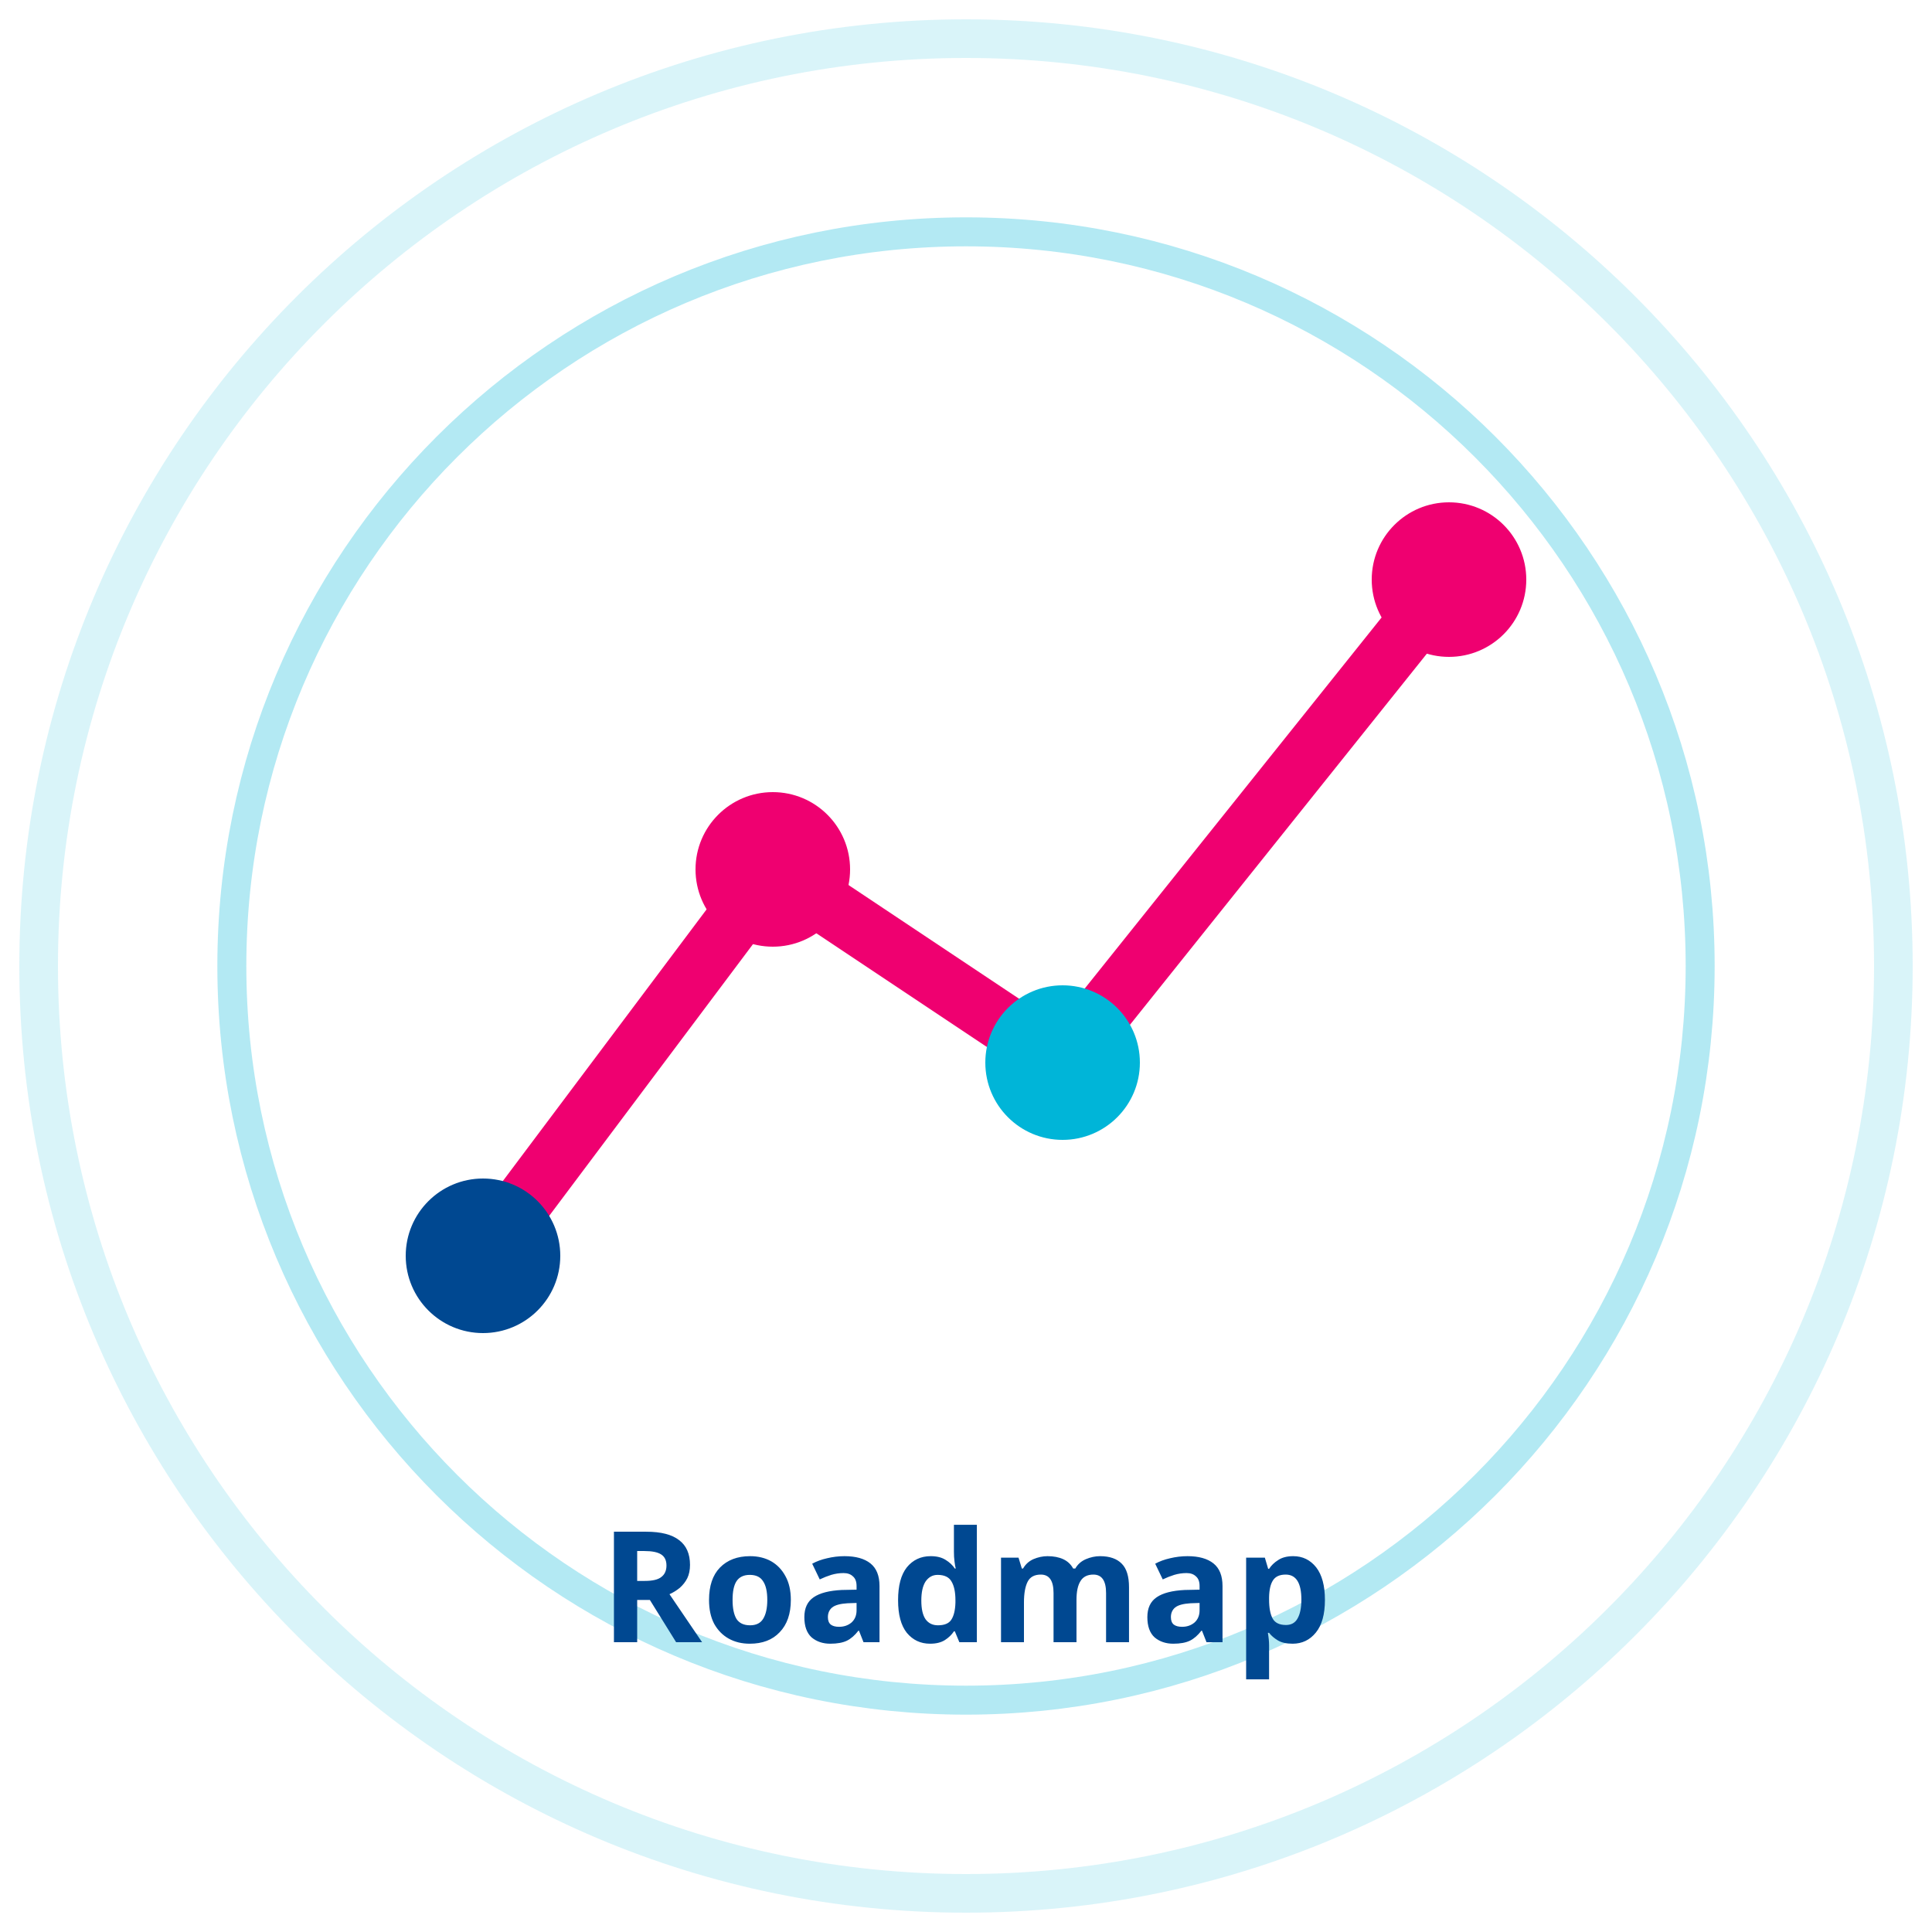
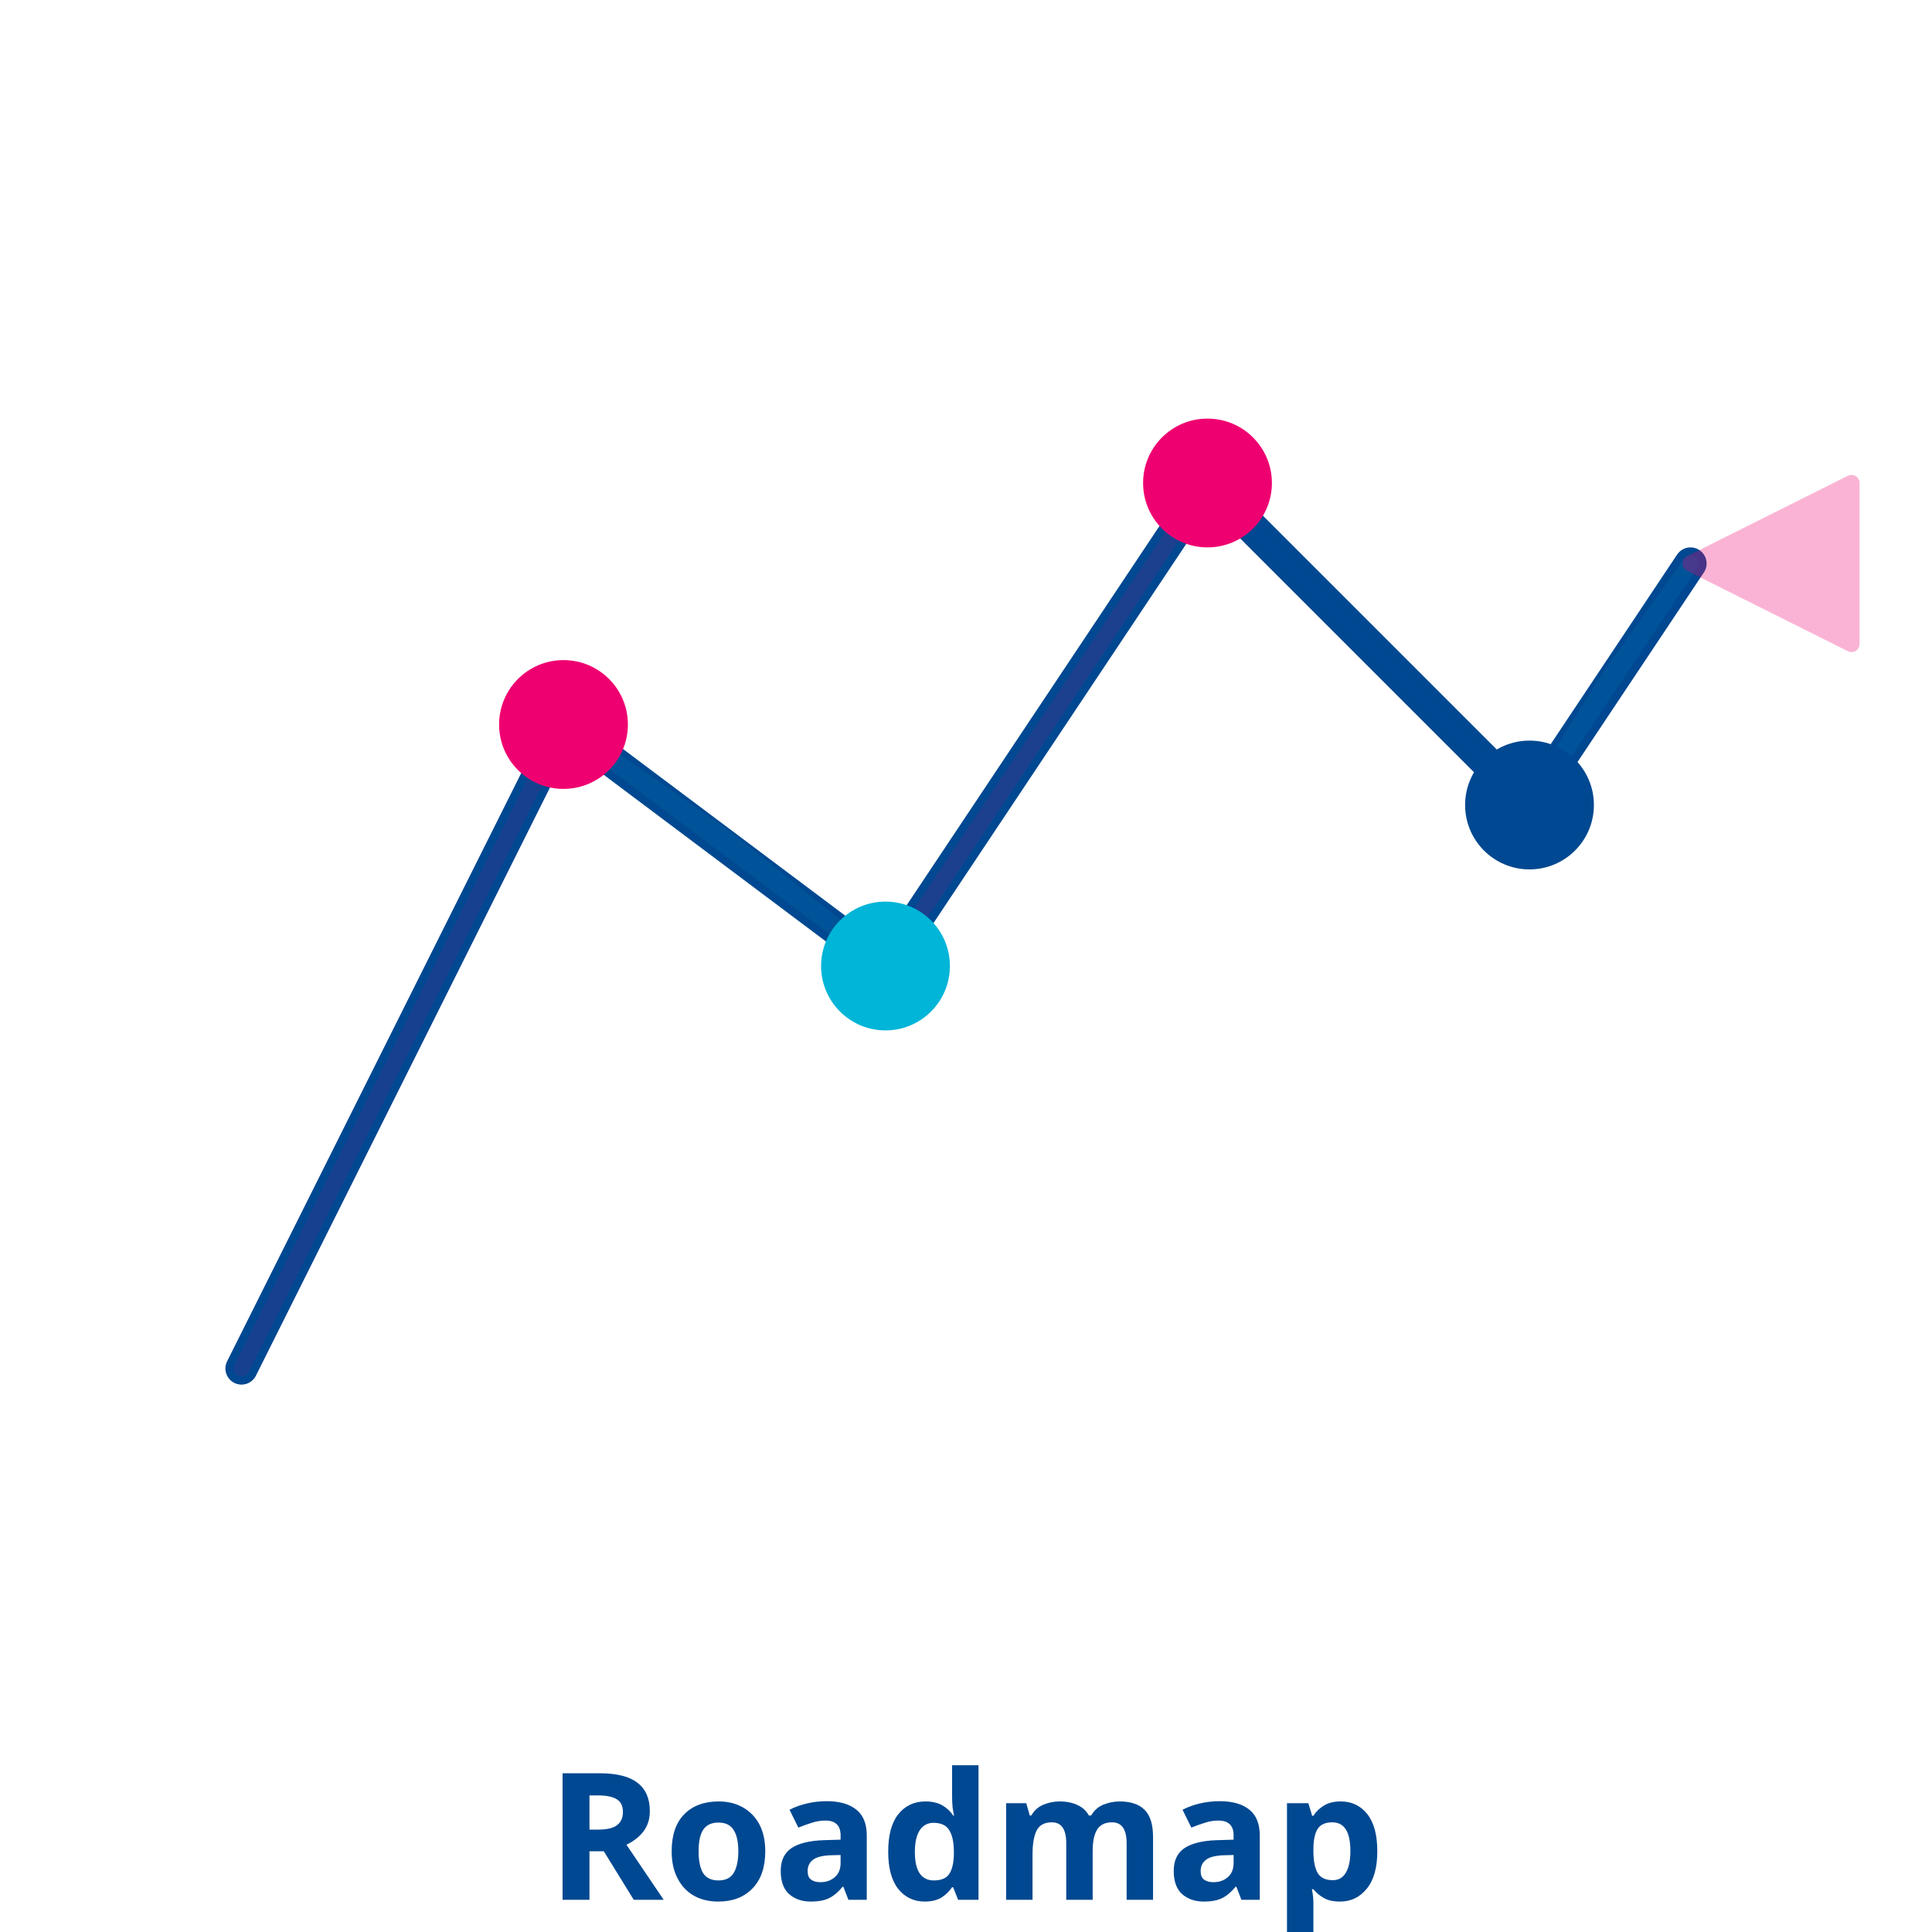
- <svg xmlns="http://www.w3.org/2000/svg" viewBox="0 0 100 100" width="100" height="100">
-   <circle cx="50" cy="50" r="48" fill="none" stroke="#00b5d8" stroke-width="2" opacity="0.15" />
-   <circle cx="50" cy="50" r="38" fill="none" stroke="#00b5d8" stroke-width="1.5" opacity="0.3" />
-   <polyline points="25,65 40,45 55,55 75,30" fill="none" stroke="#ef0070" stroke-width="3" stroke-linecap="round" stroke-linejoin="round" />
-   <circle cx="25" cy="65" r="4" fill="#004891" />
-   <circle cx="40" cy="45" r="4" fill="#ef0070" />
-   <circle cx="55" cy="55" r="4" fill="#00b5d8" />
+ <svg xmlns="http://www.w3.org/2000/svg" viewBox="0 0 120 120" width="120" height="120">
+   <defs>
+     <linearGradient id="r1" x1="0%" y1="0%" x2="100%" y2="100%">
+       <stop offset="0%" style="stop-color:#004891;stop-opacity:0.12" />
+       <stop offset="100%" style="stop-color:#004891;stop-opacity:0.03" />
+     </linearGradient>
+   </defs>
+   <polyline points="15,85 35,45 55,60 75,30 95,50 105,35" fill="none" stroke="#004891" stroke-width="2" stroke-linecap="round" stroke-linejoin="round" />
+   <polygon points="15,85 25,65 35,45" fill="#ef0070" opacity="0.1" stroke="#ef0070" stroke-width="1" stroke-linejoin="round" />
+   <polygon points="35,45 45,52 55,60" fill="#00b5d8" opacity="0.1" stroke="#00b5d8" stroke-width="1" stroke-linejoin="round" />
+   <polygon points="55,60 65,45 75,30" fill="#ef0070" opacity="0.12" stroke="#ef0070" stroke-width="1" stroke-linejoin="round" />
+   <polygon points="75,30 85,40 95,50" fill="#004891" opacity="0.1" stroke="#004891" stroke-width="1" stroke-linejoin="round" />
+   <polygon points="95,50 100,42 105,35" fill="#00b5d8" opacity="0.1" stroke="#00b5d8" stroke-width="1" stroke-linejoin="round" />
+   <polygon points="105,35 115,30 115,40" fill="#ef0070" opacity="0.3" stroke="#ef0070" stroke-width="1" stroke-linejoin="round" />
+   <circle cx="35" cy="45" r="4" fill="#ef0070" />
+   <circle cx="55" cy="60" r="4" fill="#00b5d8" />
  <circle cx="75" cy="30" r="4" fill="#ef0070" />
-   <text x="50" y="85" text-anchor="middle" fill="#004891" font-size="8" font-family="sans-serif" font-weight="bold">Roadmap</text>
+   <circle cx="95" cy="50" r="4" fill="#004891" />
+   <text x="60" y="118" text-anchor="middle" fill="#004891" font-size="11" font-family="sans-serif" font-weight="bold">Roadmap</text>
</svg>
